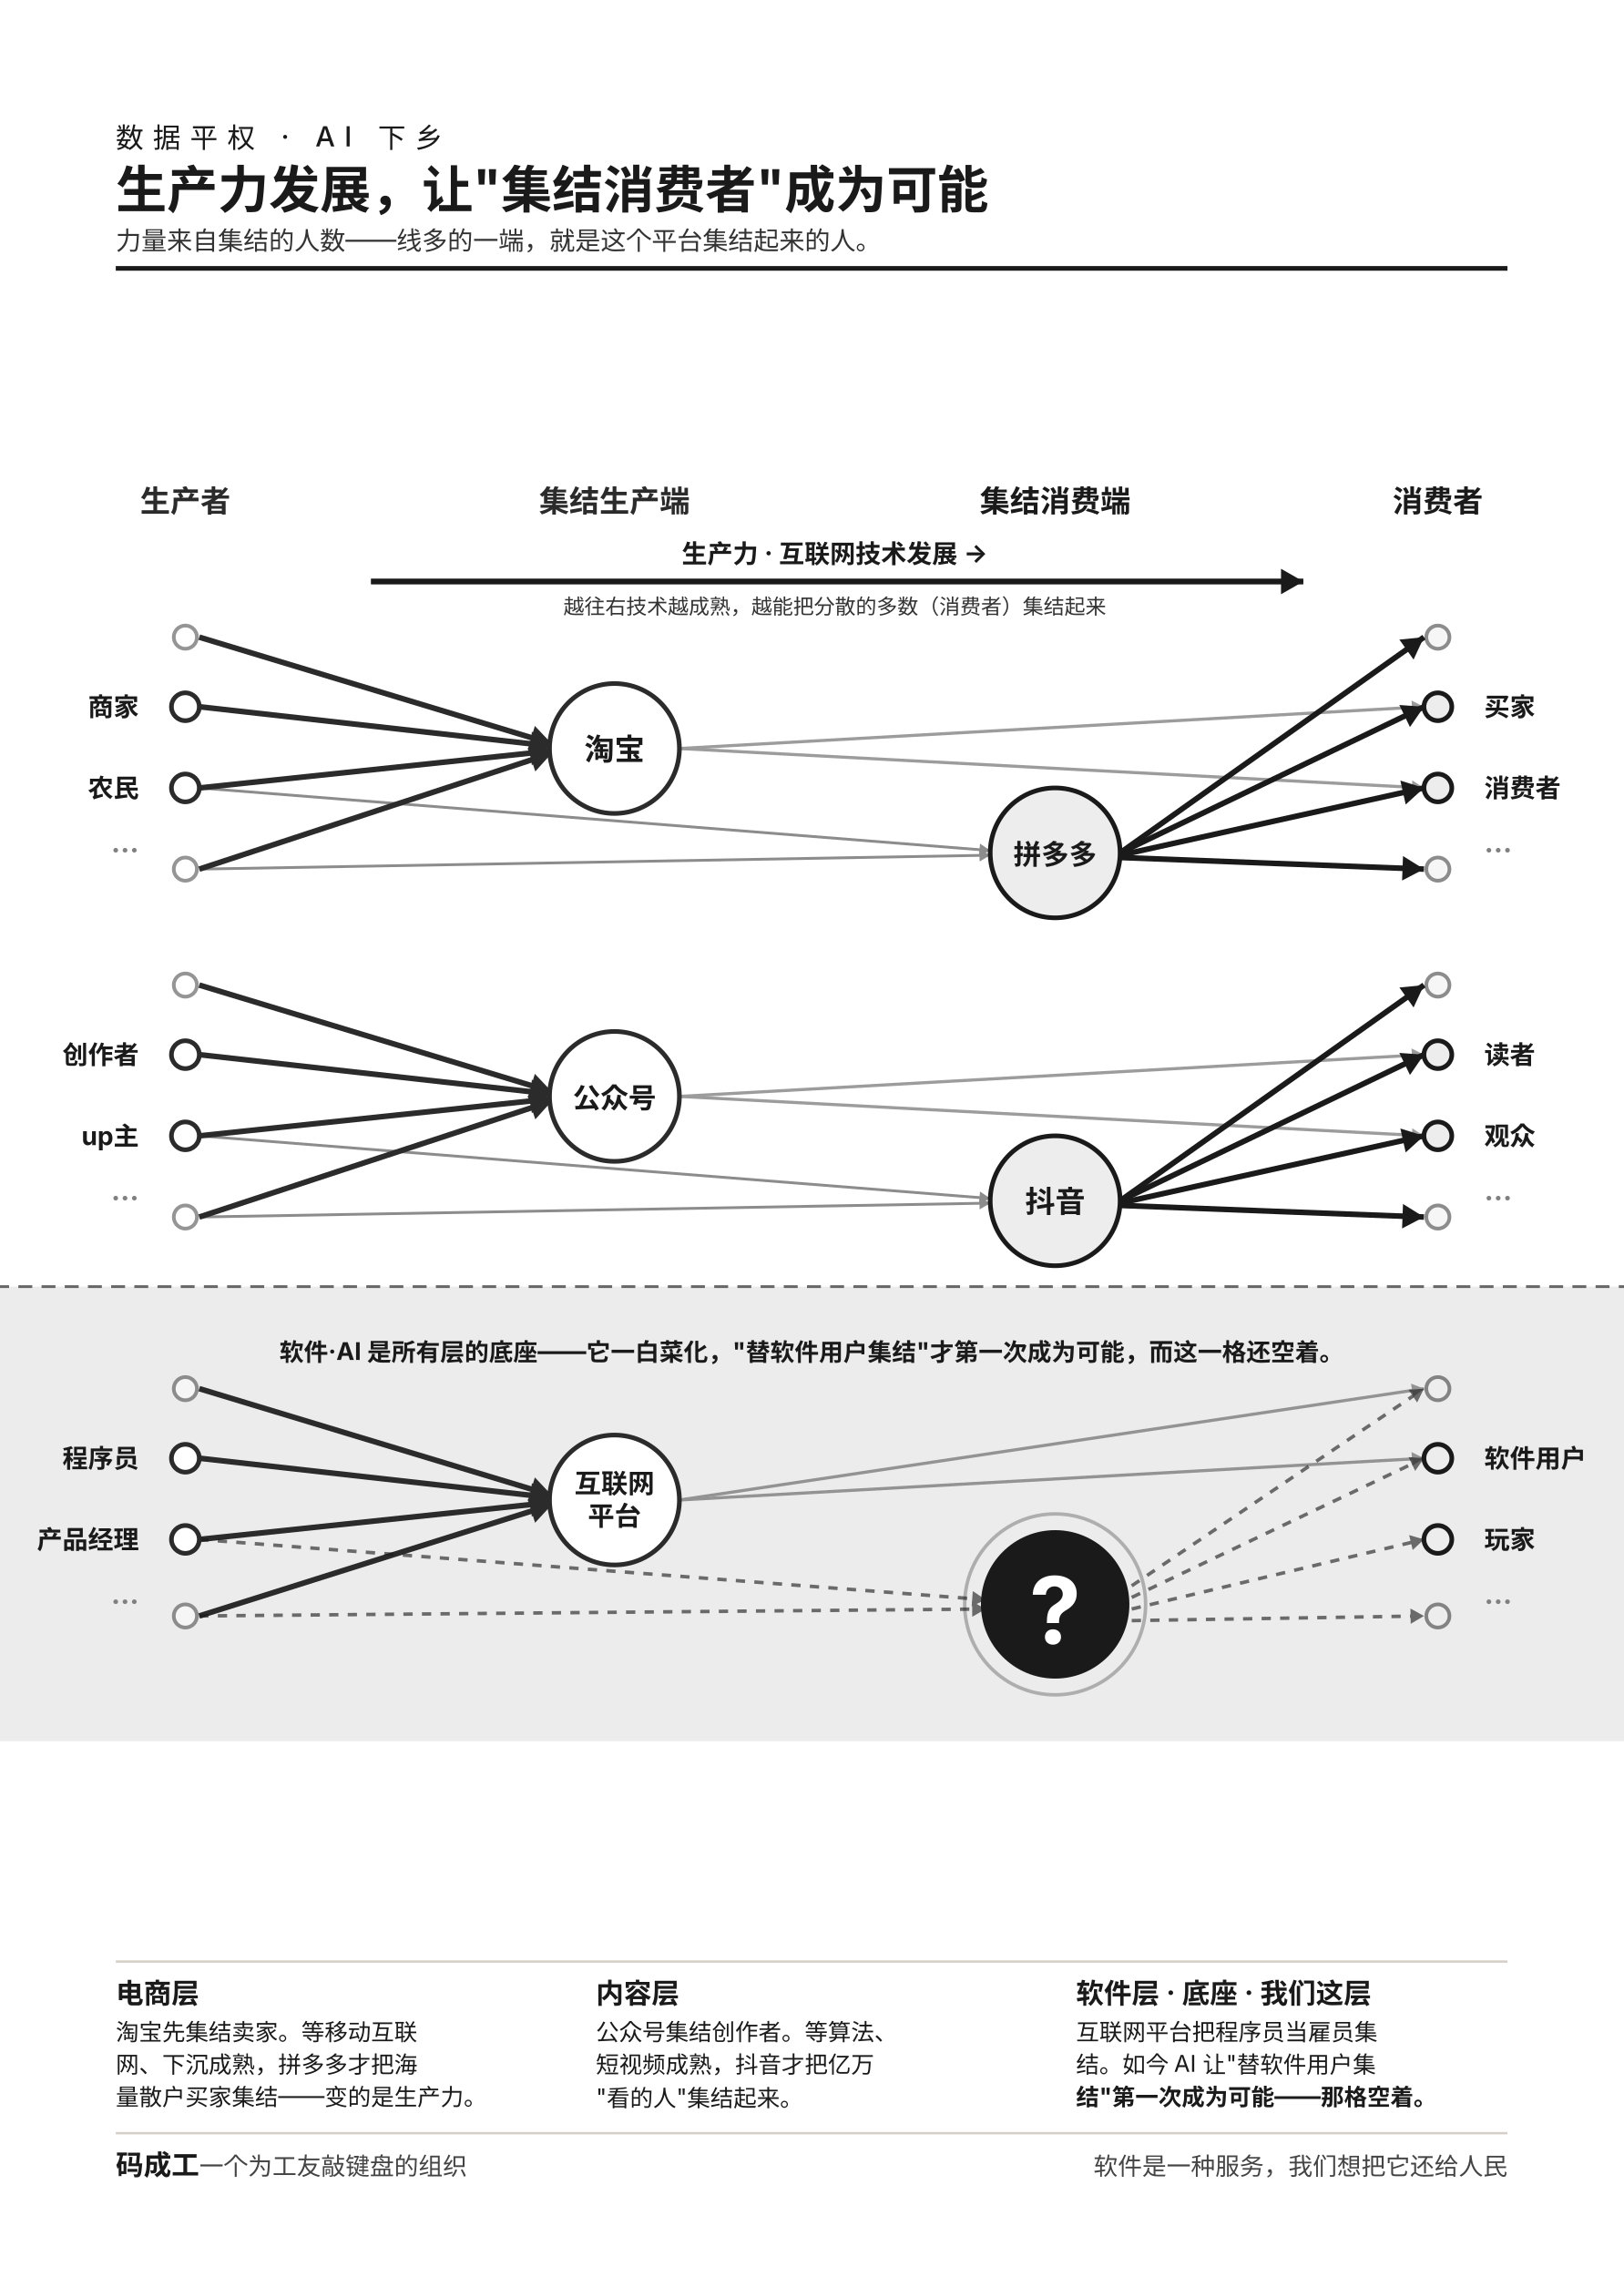
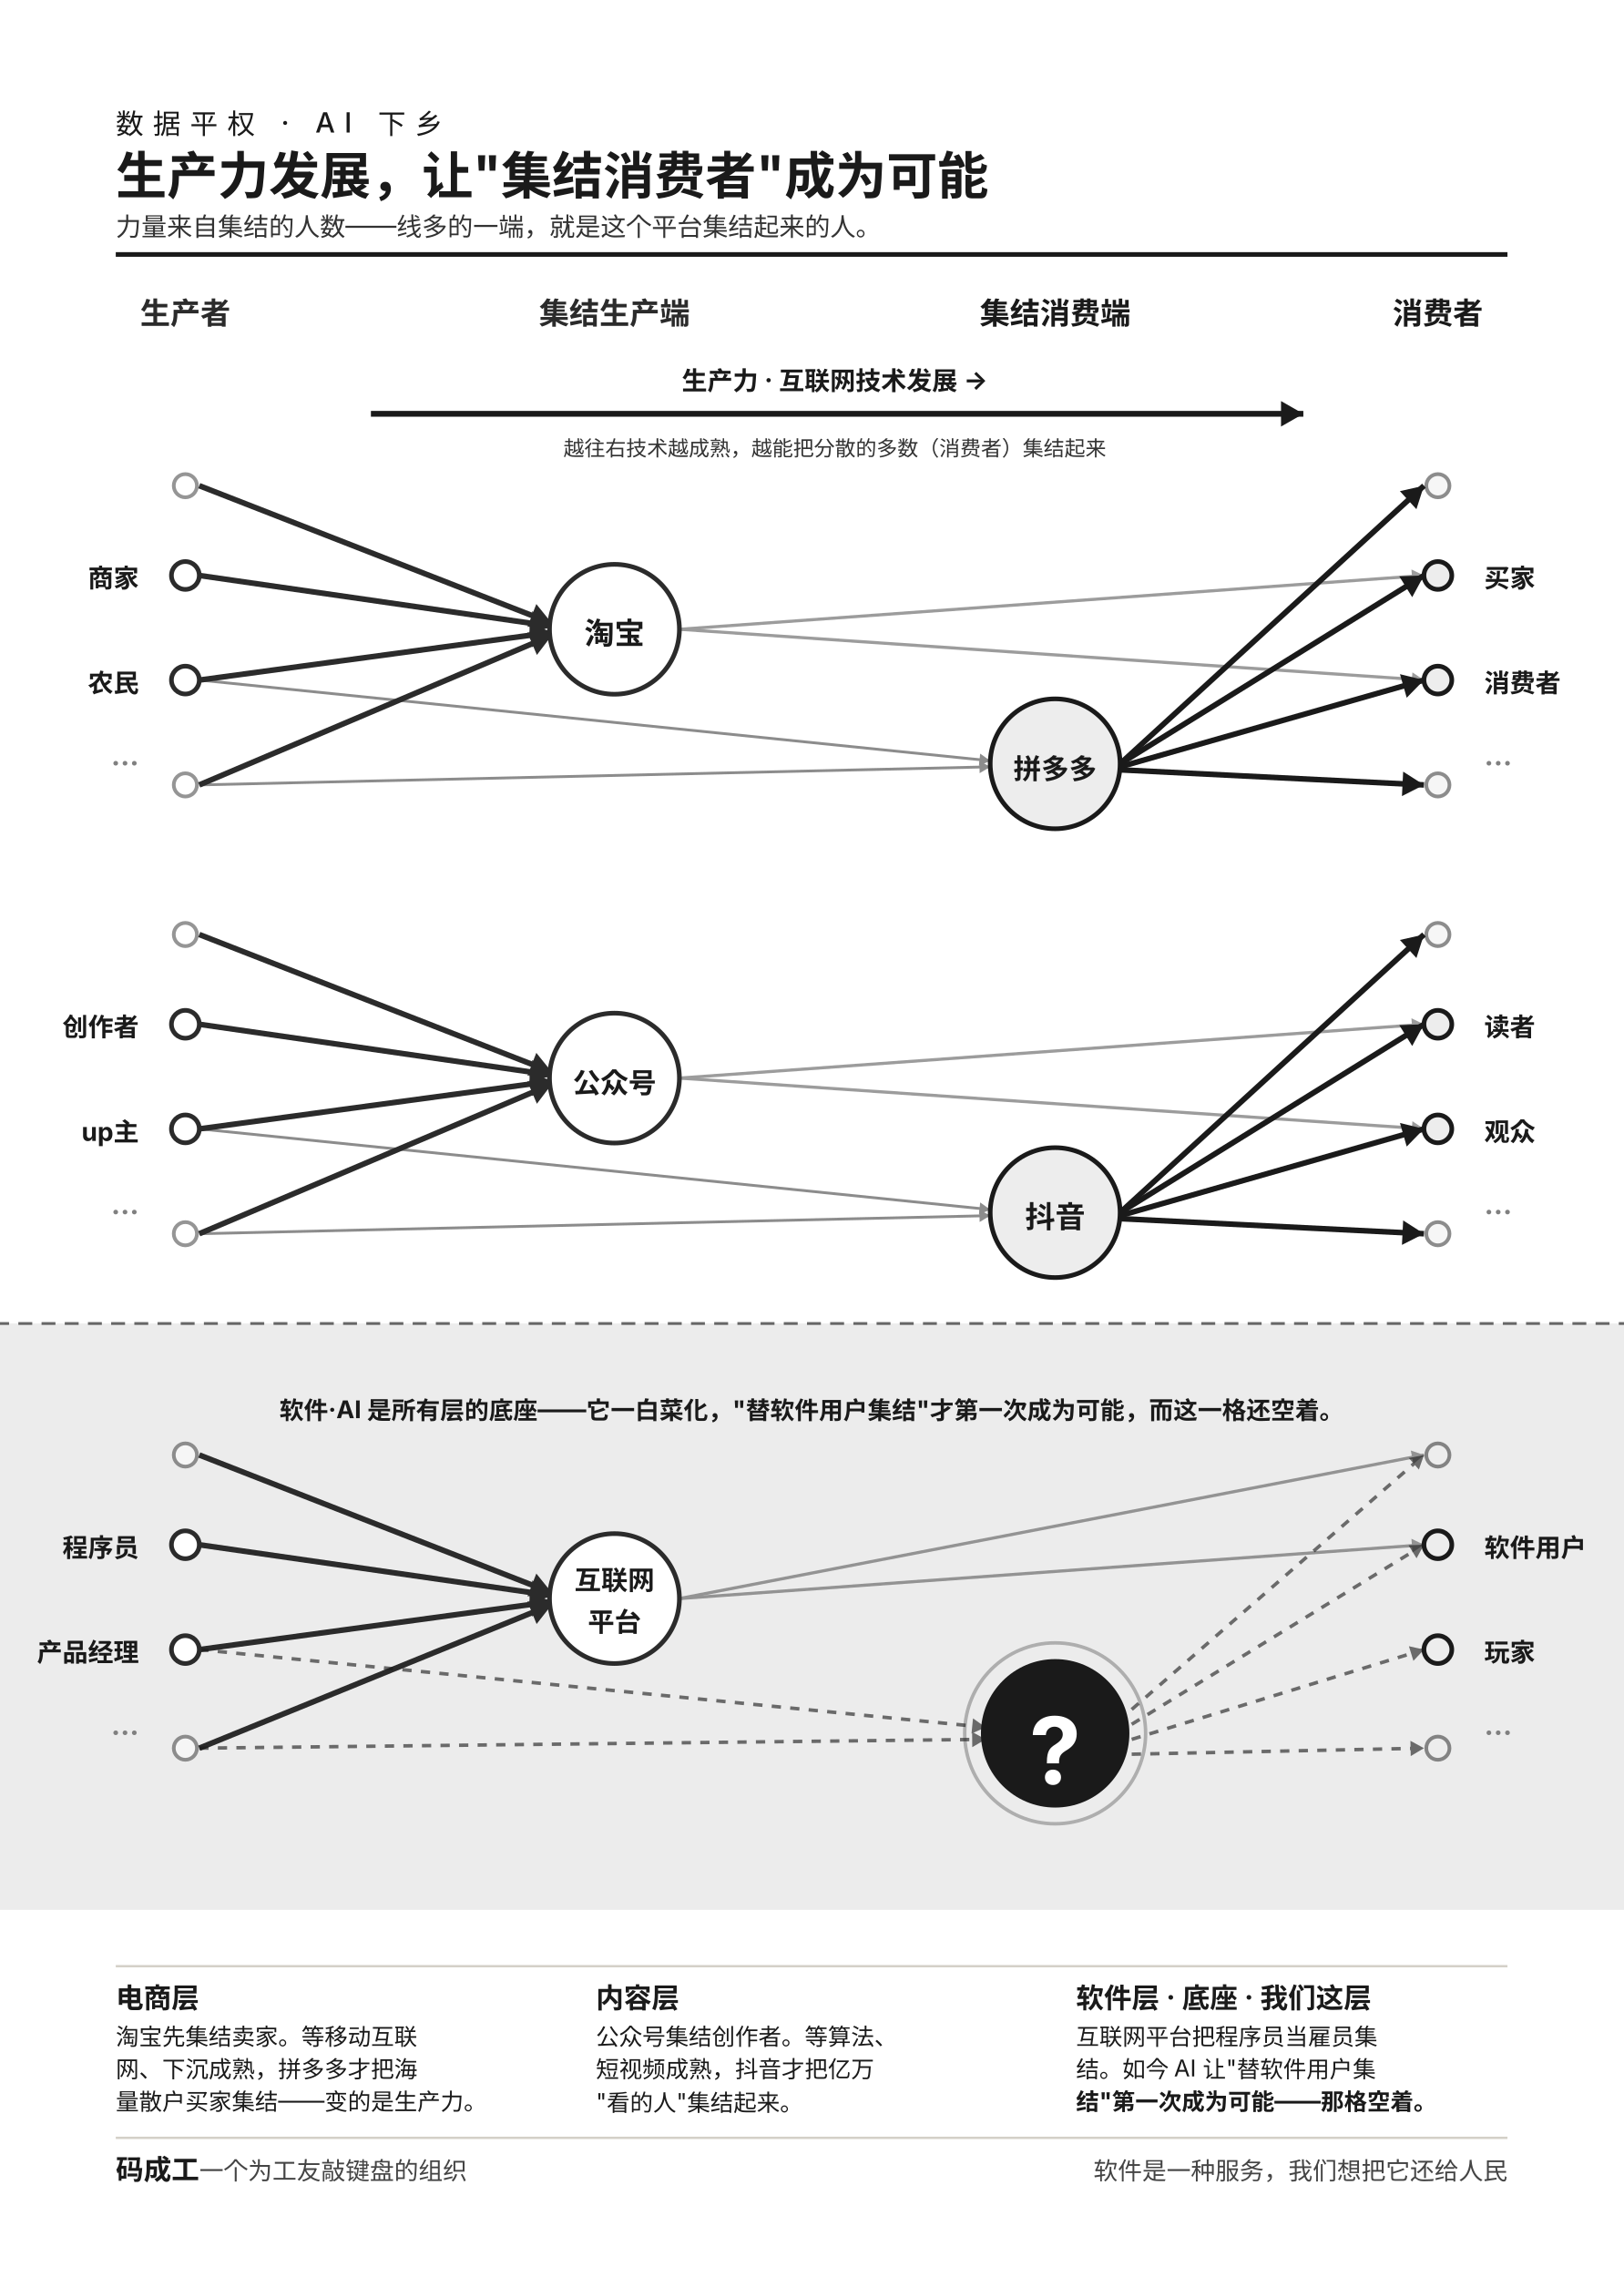
<svg xmlns="http://www.w3.org/2000/svg" width="216mm" height="303mm" viewBox="-9.71 -9.71 699.43 981.71" role="img">
  <defs>
    <marker id="hb" viewBox="0 0 10 10" refX="8.5" refY="5" markerWidth="5.5" markerHeight="5.5" orient="auto-start-reverse">
      <path d="M1.5 1L8.5 5L1.5 9Z" fill="context-stroke" />
    </marker>
  </defs>
  <g font-family="PingFang SC, Hiragino Sans GB, Microsoft YaHei, Noto Sans SC, -apple-system, sans-serif">
    <rect x="-12" y="-12" width="704" height="986" fill="#ffffff" />
-     <g transform="translate(0,115)">
-       <rect x="-12" y="430" width="704" height="196" fill="#ececec" />
-       <line x1="-12" y1="430" x2="692" y2="430" stroke="#1a1a1a" stroke-width="1.2" opacity="0.65" stroke-dasharray="6 4" />
+     <g transform="translate(0,34)">
+       <rect x="-12" y="526.9" width="704" height="252.8" fill="#ececec" />
+       <line x1="-12" y1="526.9" x2="692" y2="526.9" stroke="#1a1a1a" stroke-width="1.2" opacity="0.65" stroke-dasharray="6 4" />
    </g>
-     <g transform="translate(0,30)">
+     <g transform="translate(0,24)">
      <text x="40" y="24" font-size="12" font-weight="500" letter-spacing="4" fill="#1a1a1a">数据平权 · AI 下乡</text>
      <text x="40" y="50" font-size="22" font-weight="700" fill="#1a1a1a">生产力发展，让"集结消费者"成为可能</text>
      <text x="40" y="68" font-size="11" fill="#333333">力量来自集结的人数——线多的一端，就是这个平台集结起来的人。</text>
      <line x1="40" y1="76" x2="640" y2="76" stroke="#1a1a1a" stroke-width="2" />
    </g>
-     <g transform="translate(0,115)">
+     <g transform="translate(0,34)">
      <text x="70" y="96" font-size="13" font-weight="700" fill="#2b2b2b" text-anchor="middle">生产者</text>
      <text x="255" y="96" font-size="13" font-weight="700" fill="#2b2b2b" text-anchor="middle">集结生产端</text>
      <text x="445" y="96" font-size="13" font-weight="700" fill="#1a1a1a" text-anchor="middle">集结消费端</text>
      <text x="610" y="96" font-size="13" font-weight="700" fill="#1a1a1a" text-anchor="middle">消费者</text>
-       <text x="350" y="118" font-size="11" font-weight="700" fill="#1a1a1a" text-anchor="middle">生产力 · 互联网技术发展 →</text>
-       <line x1="150" y1="126" x2="552" y2="126" stroke="#1a1a1a" stroke-width="2.5" marker-end="url(#hb)" />
-       <text x="350" y="140" font-size="9" fill="#333333" text-anchor="middle">越往右技术越成熟，越能把分散的多数（消费者）集结起来</text>
+       <text x="350" y="124.4" font-size="11" font-weight="700" fill="#1a1a1a" text-anchor="middle">生产力 · 互联网技术发展 →</text>
+       <line x1="150" y1="134.7" x2="552" y2="134.7" stroke="#1a1a1a" stroke-width="2.5" marker-end="url(#hb)" />
+       <text x="350" y="152.8" font-size="9" fill="#333333" text-anchor="middle">越往右技术越成熟，越能把分散的多数（消费者）集结起来</text>
      <g fill="none" stroke="#3a3a3a" stroke-width="1.35" opacity="0.5">
-         <path d="M283 198 L604 180" marker-end="url(#hb)" />
-         <path d="M283 198 L604 215" marker-end="url(#hb)" />
-         <path d="M283 348 L604 330" marker-end="url(#hb)" />
-         <path d="M283 348 L604 365" marker-end="url(#hb)" />
-         <path d="M283 522 L604 474" marker-end="url(#hb)" />
-         <path d="M283 522 L604 504" marker-end="url(#hb)" />
+         <path d="M283 227.6 L604 204.4" marker-end="url(#hb)" />
+         <path d="M283 227.6 L604 249.5" marker-end="url(#hb)" />
+         <path d="M283 421.1 L604 397.9" marker-end="url(#hb)" />
+         <path d="M283 421.1 L604 443" marker-end="url(#hb)" />
+         <path d="M283 645.5 L604 583.6" marker-end="url(#hb)" />
+         <path d="M283 645.5 L604 622.3" marker-end="url(#hb)" />
      </g>
      <g fill="none" stroke="#1a1a1a" stroke-width="1.2" opacity="0.5">
-         <path d="M76 215 L417 242" marker-end="url(#hb)" />
-         <path d="M76 250 L417 244" marker-end="url(#hb)" />
-         <path d="M76 365 L417 392" marker-end="url(#hb)" />
-         <path d="M76 400 L417 394" marker-end="url(#hb)" />
+         <path d="M76 249.5 L417 284.3" marker-end="url(#hb)" />
+         <path d="M76 294.7 L417 286.9" marker-end="url(#hb)" />
+         <path d="M76 443 L417 477.8" marker-end="url(#hb)" />
+         <path d="M76 488.2 L417 480.4" marker-end="url(#hb)" />
      </g>
      <g fill="none" stroke="#2b2b2b" stroke-width="2.4">
-         <path d="M76 150 L228 196" marker-end="url(#hb)" />
-         <path d="M76 180 L228 197" marker-end="url(#hb)" />
-         <path d="M76 215 L228 199" marker-end="url(#hb)" />
-         <path d="M76 250 L228 200" marker-end="url(#hb)" />
-         <path d="M76 300 L228 346" marker-end="url(#hb)" />
-         <path d="M76 330 L228 347" marker-end="url(#hb)" />
-         <path d="M76 365 L228 349" marker-end="url(#hb)" />
-         <path d="M76 400 L228 350" marker-end="url(#hb)" />
-         <path d="M76 474 L228 520" marker-end="url(#hb)" />
-         <path d="M76 504 L228 521" marker-end="url(#hb)" />
-         <path d="M76 539 L228 523" marker-end="url(#hb)" />
-         <path d="M76 572 L228 524" marker-end="url(#hb)" />
+         <path d="M76 165.7 L228 225" marker-end="url(#hb)" />
+         <path d="M76 204.4 L228 226.3" marker-end="url(#hb)" />
+         <path d="M76 249.5 L228 228.9" marker-end="url(#hb)" />
+         <path d="M76 294.7 L228 230.2" marker-end="url(#hb)" />
+         <path d="M76 359.2 L228 418.5" marker-end="url(#hb)" />
+         <path d="M76 397.9 L228 419.8" marker-end="url(#hb)" />
+         <path d="M76 443 L228 422.4" marker-end="url(#hb)" />
+         <path d="M76 488.2 L228 423.7" marker-end="url(#hb)" />
+         <path d="M76 583.6 L228 643" marker-end="url(#hb)" />
+         <path d="M76 622.3 L228 644.2" marker-end="url(#hb)" />
+         <path d="M76 667.5 L228 646.8" marker-end="url(#hb)" />
+         <path d="M76 710 L228 648.1" marker-end="url(#hb)" />
      </g>
      <g fill="none" stroke="#1a1a1a" stroke-width="2.4">
-         <path d="M473 243 L604 150" marker-end="url(#hb)" />
-         <path d="M473 243 L604 180" marker-end="url(#hb)" />
-         <path d="M473 244 L604 215" marker-end="url(#hb)" />
-         <path d="M473 245 L604 250" marker-end="url(#hb)" />
-         <path d="M473 393 L604 300" marker-end="url(#hb)" />
-         <path d="M473 393 L604 330" marker-end="url(#hb)" />
-         <path d="M473 394 L604 365" marker-end="url(#hb)" />
-         <path d="M473 395 L604 400" marker-end="url(#hb)" />
+         <path d="M473 285.6 L604 165.7" marker-end="url(#hb)" />
+         <path d="M473 285.6 L604 204.4" marker-end="url(#hb)" />
+         <path d="M473 286.9 L604 249.5" marker-end="url(#hb)" />
+         <path d="M473 288.2 L604 294.7" marker-end="url(#hb)" />
+         <path d="M473 479.1 L604 359.2" marker-end="url(#hb)" />
+         <path d="M473 479.1 L604 397.9" marker-end="url(#hb)" />
+         <path d="M473 480.4 L604 443" marker-end="url(#hb)" />
+         <path d="M473 481.7 L604 488.2" marker-end="url(#hb)" />
      </g>
      <g fill="none" stroke="#1a1a1a" stroke-width="1.5" opacity="0.62" stroke-dasharray="4 4">
-         <path d="M76 539 L415 565" marker-end="url(#hb)" />
-         <path d="M76 572 L415 569" marker-end="url(#hb)" />
-         <path d="M478 559 L604 474" marker-end="url(#hb)" />
-         <path d="M478 564 L604 504" marker-end="url(#hb)" />
-         <path d="M478 569 L604 539" marker-end="url(#hb)" />
-         <path d="M478 574 L604 572" marker-end="url(#hb)" />
+         <path d="M76 667.5 L415 701" marker-end="url(#hb)" />
+         <path d="M76 710 L415 706.2" marker-end="url(#hb)" />
+         <path d="M478 693.3 L604 583.6" marker-end="url(#hb)" />
+         <path d="M478 699.7 L604 622.3" marker-end="url(#hb)" />
+         <path d="M478 706.2 L604 667.5" marker-end="url(#hb)" />
+         <path d="M478 712.6 L604 710" marker-end="url(#hb)" />
      </g>
      <g fill="#ffffff" stroke="#2b2b2b" stroke-width="1.6" opacity="0.5">
-         <circle cx="70" cy="150" r="5" />
-         <circle cx="70" cy="250" r="5" />
-         <circle cx="70" cy="300" r="5" />
-         <circle cx="70" cy="400" r="5" />
-         <circle cx="70" cy="474" r="5" />
-         <circle cx="70" cy="572" r="5" />
+         <circle cx="70" cy="165.7" r="5" />
+         <circle cx="70" cy="294.7" r="5" />
+         <circle cx="70" cy="359.2" r="5" />
+         <circle cx="70" cy="488.2" r="5" />
+         <circle cx="70" cy="583.6" r="5" />
+         <circle cx="70" cy="710" r="5" />
      </g>
      <g fill="#ffffff" stroke="#2b2b2b" stroke-width="2">
-         <circle cx="70" cy="180" r="6" />
-         <circle cx="70" cy="215" r="6" />
-         <circle cx="70" cy="330" r="6" />
-         <circle cx="70" cy="365" r="6" />
-         <circle cx="70" cy="504" r="6" />
-         <circle cx="70" cy="539" r="6" />
+         <circle cx="70" cy="204.4" r="6" />
+         <circle cx="70" cy="249.5" r="6" />
+         <circle cx="70" cy="397.9" r="6" />
+         <circle cx="70" cy="443" r="6" />
+         <circle cx="70" cy="622.3" r="6" />
+         <circle cx="70" cy="667.5" r="6" />
      </g>
      <g font-size="11" font-weight="700" fill="#1a1a1a" text-anchor="end">
-         <text x="50" y="184">商家</text>
-         <text x="50" y="219">农民</text>
-         <text x="50" y="334">创作者</text>
-         <text x="50" y="369">up主</text>
-         <text x="50" y="508">程序员</text>
-         <text x="50" y="543">产品经理</text>
+         <text x="50" y="209.5">商家</text>
+         <text x="50" y="254.7">农民</text>
+         <text x="50" y="403">创作者</text>
+         <text x="50" y="448.2">up主</text>
+         <text x="50" y="627.5">程序员</text>
+         <text x="50" y="672.6">产品经理</text>
      </g>
      <g font-size="12" font-weight="700" fill="#808080" text-anchor="end">
-         <text x="50" y="246">···</text>
-         <text x="50" y="396">···</text>
-         <text x="50" y="570">···</text>
+         <text x="50" y="289.5">···</text>
+         <text x="50" y="483">···</text>
+         <text x="50" y="707.5">···</text>
      </g>
      <g fill="#ededed" stroke="#1a1a1a" stroke-width="1.6" opacity="0.5">
-         <circle cx="610" cy="150" r="5" />
-         <circle cx="610" cy="250" r="5" />
-         <circle cx="610" cy="300" r="5" />
-         <circle cx="610" cy="400" r="5" />
-         <circle cx="610" cy="474" r="5" />
-         <circle cx="610" cy="572" r="5" />
+         <circle cx="610" cy="165.7" r="5" />
+         <circle cx="610" cy="294.7" r="5" />
+         <circle cx="610" cy="359.2" r="5" />
+         <circle cx="610" cy="488.2" r="5" />
+         <circle cx="610" cy="583.6" r="5" />
+         <circle cx="610" cy="710" r="5" />
      </g>
      <g fill="#ededed" stroke="#1a1a1a" stroke-width="2">
-         <circle cx="610" cy="180" r="6" />
-         <circle cx="610" cy="215" r="6" />
-         <circle cx="610" cy="330" r="6" />
-         <circle cx="610" cy="365" r="6" />
-         <circle cx="610" cy="504" r="6" />
-         <circle cx="610" cy="539" r="6" />
+         <circle cx="610" cy="204.4" r="6" />
+         <circle cx="610" cy="249.5" r="6" />
+         <circle cx="610" cy="397.9" r="6" />
+         <circle cx="610" cy="443" r="6" />
+         <circle cx="610" cy="622.3" r="6" />
+         <circle cx="610" cy="667.5" r="6" />
      </g>
      <g font-size="11" font-weight="700" fill="#1a1a1a" text-anchor="start">
-         <text x="630" y="184">买家</text>
-         <text x="630" y="219">消费者</text>
-         <text x="630" y="334">读者</text>
-         <text x="630" y="369">观众</text>
-         <text x="630" y="508">软件用户</text>
-         <text x="630" y="543">玩家</text>
+         <text x="630" y="209.5">买家</text>
+         <text x="630" y="254.7">消费者</text>
+         <text x="630" y="403">读者</text>
+         <text x="630" y="448.2">观众</text>
+         <text x="630" y="627.5">软件用户</text>
+         <text x="630" y="672.6">玩家</text>
      </g>
      <g font-size="12" font-weight="700" fill="#808080" text-anchor="start">
-         <text x="630" y="246">···</text>
-         <text x="630" y="396">···</text>
-         <text x="630" y="570">···</text>
+         <text x="630" y="289.5">···</text>
+         <text x="630" y="483">···</text>
+         <text x="630" y="707.5">···</text>
      </g>
-       <circle cx="255" cy="198" r="28" fill="#ffffff" stroke="#2b2b2b" stroke-width="2" />
-       <text x="255" y="203" font-size="13" font-weight="700" fill="#1a1a1a" text-anchor="middle">淘宝</text>
-       <circle cx="255" cy="348" r="28" fill="#ffffff" stroke="#2b2b2b" stroke-width="2" />
-       <text x="255" y="353" font-size="12" font-weight="700" fill="#1a1a1a" text-anchor="middle">公众号</text>
-       <circle cx="255" cy="522" r="28" fill="#ffffff" stroke="#2b2b2b" stroke-width="2" />
-       <text x="255" y="519" font-size="11.5" font-weight="700" fill="#1a1a1a" text-anchor="middle">互联网</text>
-       <text x="255" y="533" font-size="11.5" font-weight="700" fill="#1a1a1a" text-anchor="middle">平台</text>
-       <circle cx="445" cy="243" r="28" fill="#ededed" stroke="#1a1a1a" stroke-width="2" />
-       <text x="445" y="248" font-size="12" font-weight="700" fill="#1a1a1a" text-anchor="middle">拼多多</text>
-       <circle cx="445" cy="393" r="28" fill="#ededed" stroke="#1a1a1a" stroke-width="2" />
-       <text x="445" y="398" font-size="13" font-weight="700" fill="#1a1a1a" text-anchor="middle">抖音</text>
-       <circle cx="445" cy="567" r="39" fill="none" stroke="#1a1a1a" stroke-width="1.5" opacity="0.3" />
-       <circle cx="445" cy="567" r="32" fill="#1a1a1a" />
-       <text x="445" y="584" font-size="40" font-weight="700" fill="#ffffff" text-anchor="middle">?</text>
-       <text x="340" y="462" font-size="10.5" font-weight="700" fill="#1a1a1a" text-anchor="middle">软件·AI 是所有层的底座——它一白菜化，"替软件用户集结"才第一次成为可能，而这一格还空着。</text>
+       <circle cx="255" cy="227.6" r="28" fill="#ffffff" stroke="#2b2b2b" stroke-width="2" />
+       <text x="255" y="234" font-size="13" font-weight="700" fill="#1a1a1a" text-anchor="middle">淘宝</text>
+       <circle cx="255" cy="421.1" r="28" fill="#ffffff" stroke="#2b2b2b" stroke-width="2" />
+       <text x="255" y="427.5" font-size="12" font-weight="700" fill="#1a1a1a" text-anchor="middle">公众号</text>
+       <circle cx="255" cy="645.5" r="28" fill="#ffffff" stroke="#2b2b2b" stroke-width="2" />
+       <text x="255" y="641.7" font-size="11.5" font-weight="700" fill="#1a1a1a" text-anchor="middle">互联网</text>
+       <text x="255" y="659.7" font-size="11.5" font-weight="700" fill="#1a1a1a" text-anchor="middle">平台</text>
+       <circle cx="445" cy="285.6" r="28" fill="#ededed" stroke="#1a1a1a" stroke-width="2" />
+       <text x="445" y="292.1" font-size="12" font-weight="700" fill="#1a1a1a" text-anchor="middle">拼多多</text>
+       <circle cx="445" cy="479.1" r="28" fill="#ededed" stroke="#1a1a1a" stroke-width="2" />
+       <text x="445" y="485.6" font-size="13" font-weight="700" fill="#1a1a1a" text-anchor="middle">抖音</text>
+       <circle cx="445" cy="703.6" r="39" fill="none" stroke="#1a1a1a" stroke-width="1.5" opacity="0.3" />
+       <circle cx="445" cy="703.6" r="32" fill="#1a1a1a" />
+       <text x="445" y="725.5" font-size="40" font-weight="700" fill="#ffffff" text-anchor="middle">?</text>
+       <text x="340" y="568.1" font-size="10.5" font-weight="700" fill="#1a1a1a" text-anchor="middle">软件·AI 是所有层的底座——它一白菜化，"替软件用户集结"才第一次成为可能，而这一格还空着。</text>
    </g>
-     <g transform="translate(0,198)">
+     <g transform="translate(0,200)">
      <line x1="40" y1="638" x2="640" y2="638" stroke="#d4d0c8" stroke-width="1" />
      <text x="40" y="656" font-size="12" font-weight="700" fill="#1a1a1a">电商层</text>
      <text x="40" y="672" font-size="10" fill="#1a1a1a">淘宝先集结卖家。等移动互联</text>
      <text x="40" y="686" font-size="10" fill="#1a1a1a">网、下沉成熟，拼多多才把海</text>
      <text x="40" y="700" font-size="10" fill="#1a1a1a">量散户买家集结——变的是生产力。</text>
      <text x="247" y="656" font-size="12" font-weight="700" fill="#1a1a1a">内容层</text>
      <text x="247" y="672" font-size="10" fill="#1a1a1a">公众号集结创作者。等算法、</text>
      <text x="247" y="686" font-size="10" fill="#1a1a1a">短视频成熟，抖音才把亿万</text>
      <text x="247" y="700" font-size="10" fill="#1a1a1a">"看的人"集结起来。</text>
      <text x="454" y="656" font-size="12" font-weight="700" fill="#1a1a1a">软件层 · 底座 · 我们这层</text>
      <text x="454" y="672" font-size="10" fill="#1a1a1a">互联网平台把程序员当雇员集</text>
      <text x="454" y="686" font-size="10" fill="#1a1a1a">结。如今 AI 让"替软件用户集</text>
      <text x="454" y="700" font-size="10" font-weight="700" fill="#1a1a1a">结"第一次成为可能——那格空着。</text>
      <line x1="40" y1="712" x2="640" y2="712" stroke="#d4d0c8" stroke-width="1" />
      <text x="40" y="730" font-size="12" font-weight="700" fill="#1a1a1a">码成工<tspan font-weight="400" font-size="10.5" fill="#444444">　一个为工友敲键盘的组织</tspan>
      </text>
      <text x="640" y="730" font-size="10.5" fill="#444444" text-anchor="end">软件是一种服务，我们想把它还给人民</text>
    </g>
  </g>
</svg>
